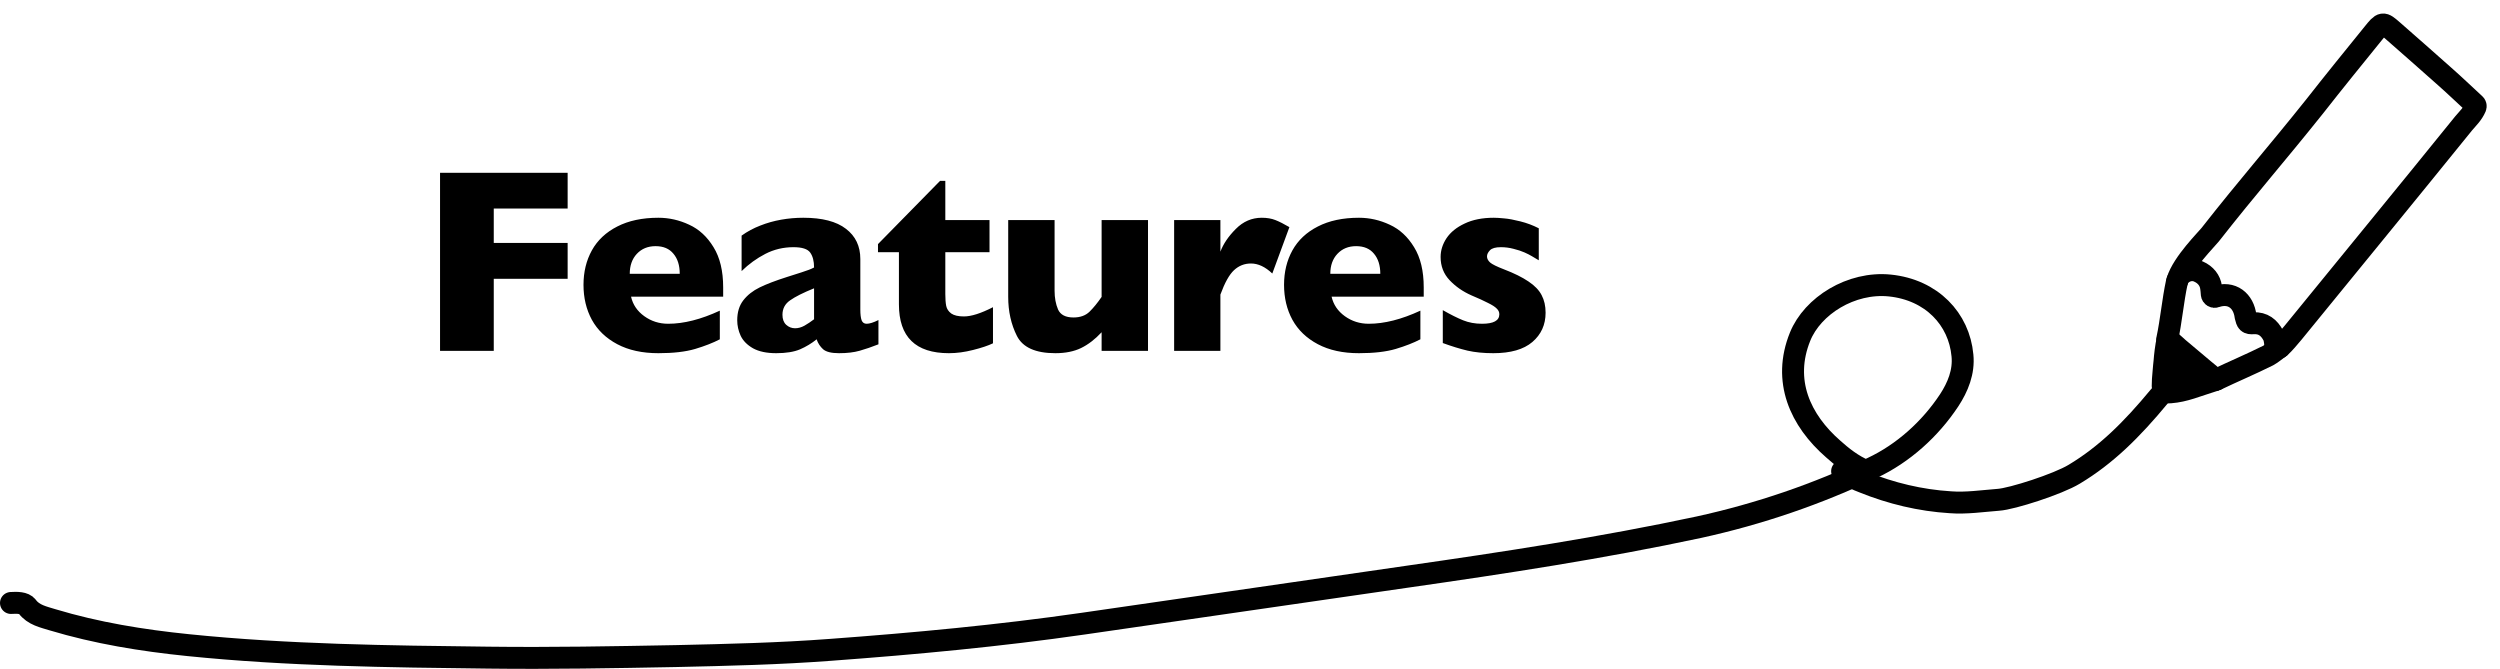
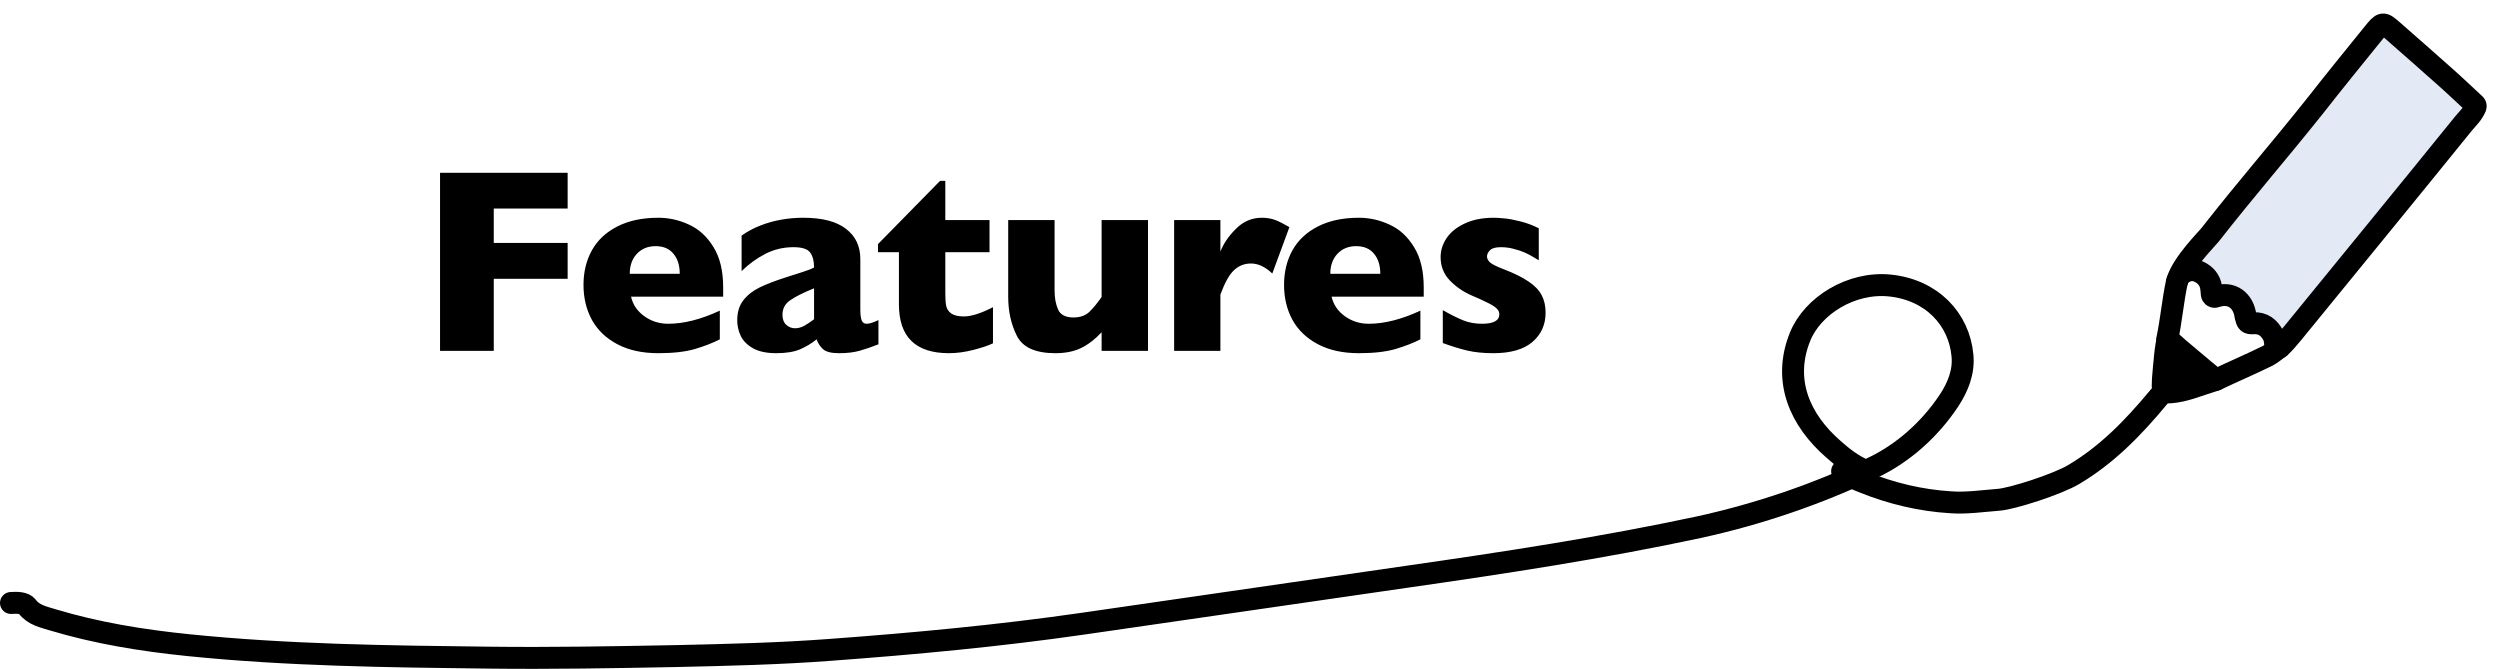
<svg xmlns="http://www.w3.org/2000/svg" width="228" height="61" viewBox="0 0 228 61" fill="none">
  <path d="M170.19 42.954C168.941 42.455 167.918 41.601 167.199 40.96C164.169 38.324 162.541 34.727 164.169 30.703C165.305 27.89 168.827 25.682 172.349 26.038C176.173 26.43 178.673 29.101 178.975 32.413C179.127 33.908 178.559 35.297 177.764 36.508C176.022 39.143 173.56 41.351 170.758 42.669C165.76 45.055 160.458 46.871 154.93 48.082C146.107 49.97 137.208 51.323 128.271 52.605C118.426 54.03 108.581 55.454 98.773 56.879C91.124 57.983 83.475 58.695 75.75 59.265C71.054 59.621 66.359 59.728 61.663 59.834C55.945 59.941 50.265 60.048 44.547 59.977C35.421 59.87 26.257 59.763 17.169 58.837C12.966 58.41 8.801 57.733 4.787 56.523C3.991 56.273 3.045 56.095 2.477 55.312C2.212 54.956 1.53 54.956 1 54.991" stroke="black" stroke-width="2" stroke-miterlimit="10" stroke-linecap="round" stroke-linejoin="round" />
  <path d="M168 42.97C168.683 43.447 169.366 43.756 169.963 43.981C172.467 44.992 175.141 45.638 177.872 45.806C179.295 45.919 180.802 45.694 182.253 45.582C183.505 45.498 187.687 44.15 189.167 43.251C192.069 41.51 194.402 39.207 196.934 36.146" stroke="black" stroke-width="2" stroke-miterlimit="10" stroke-linecap="round" stroke-linejoin="round" />
  <path d="M51.769 25.426H45.031V32H40.132V15.758H51.769V19.016H45.031V22.156H51.769V25.426ZM65.953 27.055H57.551C57.715 27.781 58.117 28.375 58.758 28.836C59.398 29.297 60.125 29.527 60.938 29.527C62.359 29.527 63.93 29.129 65.648 28.332V30.945C65.031 31.266 64.281 31.559 63.398 31.824C62.523 32.082 61.406 32.211 60.047 32.211C58.578 32.211 57.328 31.938 56.297 31.391C55.266 30.844 54.492 30.102 53.977 29.164C53.469 28.227 53.215 27.164 53.215 25.977C53.215 24.805 53.469 23.758 53.977 22.836C54.492 21.906 55.266 21.18 56.297 20.656C57.328 20.125 58.578 19.859 60.047 19.859C61.016 19.859 61.949 20.07 62.848 20.492C63.754 20.906 64.496 21.59 65.074 22.543C65.66 23.488 65.953 24.711 65.953 26.211V27.055ZM61.992 24.969C61.992 24.203 61.801 23.594 61.418 23.141C61.043 22.68 60.5 22.449 59.789 22.449C59.086 22.449 58.516 22.684 58.078 23.152C57.648 23.613 57.434 24.219 57.434 24.969H61.992ZM80.114 31.402C79.497 31.645 78.927 31.84 78.403 31.988C77.88 32.137 77.251 32.211 76.516 32.211C75.821 32.211 75.337 32.09 75.063 31.848C74.79 31.598 74.594 31.297 74.477 30.945C74.024 31.312 73.52 31.617 72.966 31.859C72.411 32.094 71.684 32.211 70.786 32.211C69.919 32.211 69.216 32.062 68.677 31.766C68.145 31.461 67.77 31.082 67.552 30.629C67.341 30.168 67.235 29.695 67.235 29.211C67.235 28.477 67.419 27.871 67.786 27.395C68.161 26.91 68.661 26.516 69.286 26.211C69.911 25.906 70.739 25.59 71.77 25.262C72.356 25.074 72.798 24.934 73.094 24.84C73.399 24.738 73.626 24.66 73.774 24.605C73.923 24.551 74.079 24.48 74.243 24.395C74.243 23.816 74.126 23.363 73.891 23.035C73.657 22.707 73.149 22.543 72.368 22.543C71.446 22.543 70.591 22.746 69.802 23.152C69.013 23.559 68.29 24.082 67.634 24.723V21.488C68.157 21.113 68.723 20.809 69.333 20.574C69.942 20.332 70.579 20.152 71.243 20.035C71.907 19.918 72.579 19.859 73.259 19.859C74.985 19.859 76.282 20.195 77.149 20.867C78.024 21.531 78.462 22.449 78.462 23.621V28.227C78.462 28.664 78.501 28.992 78.579 29.211C78.665 29.422 78.817 29.527 79.036 29.527C79.302 29.527 79.661 29.414 80.114 29.188V31.402ZM74.243 29.117V26.293C73.243 26.699 72.513 27.066 72.052 27.395C71.591 27.715 71.36 28.152 71.36 28.707C71.36 29.105 71.473 29.41 71.7 29.621C71.934 29.832 72.204 29.938 72.509 29.938C72.798 29.938 73.083 29.859 73.364 29.703C73.653 29.539 73.946 29.344 74.243 29.117ZM90.56 31.309C90.123 31.52 89.517 31.723 88.744 31.918C87.978 32.113 87.244 32.211 86.541 32.211C83.502 32.211 81.982 30.727 81.982 27.758V23H80.072V22.262L85.732 16.496H86.213V20.07H90.244V23H86.213V26.82C86.213 27.266 86.24 27.625 86.294 27.898C86.349 28.172 86.502 28.402 86.752 28.59C87.009 28.77 87.396 28.859 87.912 28.859C88.584 28.859 89.466 28.578 90.56 28.016V31.309ZM104.698 32H100.467V30.301C99.873 30.941 99.248 31.422 98.592 31.742C97.944 32.055 97.162 32.211 96.248 32.211C94.444 32.211 93.276 31.688 92.745 30.641C92.213 29.586 91.948 28.398 91.948 27.078V20.07H96.178V26.516C96.178 27.164 96.284 27.734 96.495 28.227C96.713 28.711 97.182 28.953 97.901 28.953C98.518 28.953 99.006 28.777 99.366 28.426C99.725 28.074 100.092 27.625 100.467 27.078V20.07H104.698V32ZM117.593 20.715L116.034 24.945C115.394 24.336 114.745 24.031 114.089 24.031C113.495 24.031 112.98 24.234 112.542 24.641C112.113 25.039 111.698 25.781 111.3 26.867V32H107.081V20.07H111.3V22.953C111.566 22.242 112.034 21.551 112.706 20.879C113.378 20.199 114.167 19.859 115.073 19.859C115.55 19.859 115.964 19.93 116.316 20.07C116.675 20.211 117.101 20.426 117.593 20.715ZM129.844 27.055H121.441C121.605 27.781 122.008 28.375 122.648 28.836C123.289 29.297 124.016 29.527 124.828 29.527C126.25 29.527 127.82 29.129 129.539 28.332V30.945C128.922 31.266 128.172 31.559 127.289 31.824C126.414 32.082 125.297 32.211 123.938 32.211C122.469 32.211 121.219 31.938 120.188 31.391C119.156 30.844 118.383 30.102 117.867 29.164C117.359 28.227 117.105 27.164 117.105 25.977C117.105 24.805 117.359 23.758 117.867 22.836C118.383 21.906 119.156 21.18 120.188 20.656C121.219 20.125 122.469 19.859 123.938 19.859C124.906 19.859 125.84 20.07 126.738 20.492C127.645 20.906 128.387 21.59 128.965 22.543C129.551 23.488 129.844 24.711 129.844 26.211V27.055ZM125.883 24.969C125.883 24.203 125.691 23.594 125.309 23.141C124.934 22.68 124.391 22.449 123.68 22.449C122.977 22.449 122.406 22.684 121.969 23.152C121.539 23.613 121.324 24.219 121.324 24.969H125.883ZM140.958 28.52C140.958 29.613 140.555 30.504 139.751 31.191C138.954 31.871 137.766 32.211 136.188 32.211C135.305 32.211 134.52 32.133 133.833 31.977C133.145 31.812 132.395 31.582 131.583 31.285V28.285C132.294 28.691 132.911 29 133.434 29.211C133.958 29.422 134.532 29.527 135.157 29.527C136.212 29.527 136.739 29.238 136.739 28.66C136.739 28.465 136.661 28.293 136.505 28.145C136.356 27.988 136.091 27.816 135.708 27.629C135.333 27.434 134.829 27.203 134.196 26.938C133.415 26.594 132.751 26.133 132.204 25.555C131.657 24.977 131.384 24.27 131.384 23.434C131.384 22.84 131.563 22.27 131.923 21.723C132.29 21.176 132.841 20.73 133.575 20.387C134.309 20.035 135.196 19.859 136.235 19.859C136.485 19.859 136.802 19.879 137.184 19.918C137.575 19.949 138.063 20.039 138.649 20.188C139.243 20.336 139.805 20.547 140.337 20.82V23.738C140.087 23.59 139.876 23.465 139.704 23.363C139.54 23.262 139.317 23.148 139.036 23.023C138.755 22.898 138.423 22.789 138.04 22.695C137.665 22.594 137.278 22.543 136.88 22.543C136.395 22.543 136.063 22.637 135.884 22.824C135.704 23.012 135.614 23.199 135.614 23.387C135.614 23.582 135.708 23.766 135.895 23.938C136.083 24.102 136.501 24.309 137.149 24.559C138.087 24.918 138.837 25.289 139.399 25.672C139.962 26.047 140.36 26.461 140.595 26.914C140.837 27.367 140.958 27.902 140.958 28.52Z" fill="black" />
  <path d="M202.081 34.648C200.186 35.236 199.282 35.673 197.926 35.782C197.754 35.803 197.56 35.782 197.431 35.673C197.301 35.564 197.237 35.389 197.237 35.215C197.237 34.779 197.258 34.539 197.323 33.797C197.344 33.426 197.366 33.426 197.409 32.903C197.431 32.576 197.538 31.507 197.689 30.962C198.098 31.202 198.356 31.507 198.701 31.791C199.088 32.118 199.454 32.423 199.842 32.75C200.229 33.077 200.595 33.383 200.983 33.71C201.177 33.862 201.37 34.037 201.564 34.19C201.586 34.233 202.038 34.669 202.081 34.648Z" fill="black" stroke="black" stroke-width="2" stroke-miterlimit="10" stroke-linecap="round" stroke-linejoin="round" />
  <path d="M198.572 25.597C198.55 25.641 198.55 25.684 198.529 25.728C198.163 27.429 198.012 29.261 197.646 30.962" stroke="black" stroke-width="2" stroke-miterlimit="10" stroke-linecap="round" stroke-linejoin="round" />
-   <path d="M225.699 9.502C225.785 9.568 225.806 9.677 225.763 9.786C225.505 10.396 225.053 10.811 224.687 11.247C219.52 17.637 214.31 23.983 209.121 30.352C208.733 30.809 208.346 31.289 207.915 31.682C207.765 31.813 207.506 31.725 207.506 31.507C207.485 31.137 207.42 30.788 207.334 30.613C206.947 29.872 206.387 29.436 205.526 29.479C204.987 29.523 204.923 29.392 204.794 28.847C204.621 27.451 203.566 26.535 202.059 27.058C201.909 27.124 201.736 27.015 201.715 26.84C201.693 26.644 201.693 26.426 201.65 26.208C201.564 25.575 201.155 25.052 200.509 24.768C199.777 24.419 198.808 24.812 198.572 25.597C199.067 23.962 201.263 21.802 201.564 21.41C205.073 16.939 207.549 14.148 211.102 9.698C212.846 7.474 214.633 5.271 216.419 3.069C217.281 2 217.302 2 218.228 2.807C219.778 4.159 221.328 5.533 222.878 6.907C223.847 7.757 224.773 8.652 225.699 9.502Z" fill="#  rgb(232, 240, 254)" stroke="black" stroke-width="2" stroke-miterlimit="10" stroke-linecap="round" stroke-linejoin="round" />
+   <path d="M225.699 9.502C225.785 9.568 225.806 9.677 225.763 9.786C225.505 10.396 225.053 10.811 224.687 11.247C219.52 17.637 214.31 23.983 209.121 30.352C208.733 30.809 208.346 31.289 207.915 31.682C207.765 31.813 207.506 31.725 207.506 31.507C207.485 31.137 207.42 30.788 207.334 30.613C206.947 29.872 206.387 29.436 205.526 29.479C204.987 29.523 204.923 29.392 204.794 28.847C204.621 27.451 203.566 26.535 202.059 27.058C201.909 27.124 201.736 27.015 201.715 26.84C201.693 26.644 201.693 26.426 201.65 26.208C201.564 25.575 201.155 25.052 200.509 24.768C199.777 24.419 198.808 24.812 198.572 25.597C199.067 23.962 201.263 21.802 201.564 21.41C205.073 16.939 207.549 14.148 211.102 9.698C212.846 7.474 214.633 5.271 216.419 3.069C217.281 2 217.302 2 218.228 2.807C219.778 4.159 221.328 5.533 222.878 6.907C223.847 7.757 224.773 8.652 225.699 9.502Z" fill="#E3EAF5" stroke="black" stroke-width="2" stroke-miterlimit="10" stroke-linecap="round" stroke-linejoin="round" />
  <path d="M202.081 34.648C203.674 33.884 205.289 33.208 206.86 32.423C207.076 32.314 207.7 31.834 207.894 31.682" stroke="black" stroke-width="2" stroke-miterlimit="10" stroke-linecap="round" stroke-linejoin="round" />
</svg>
